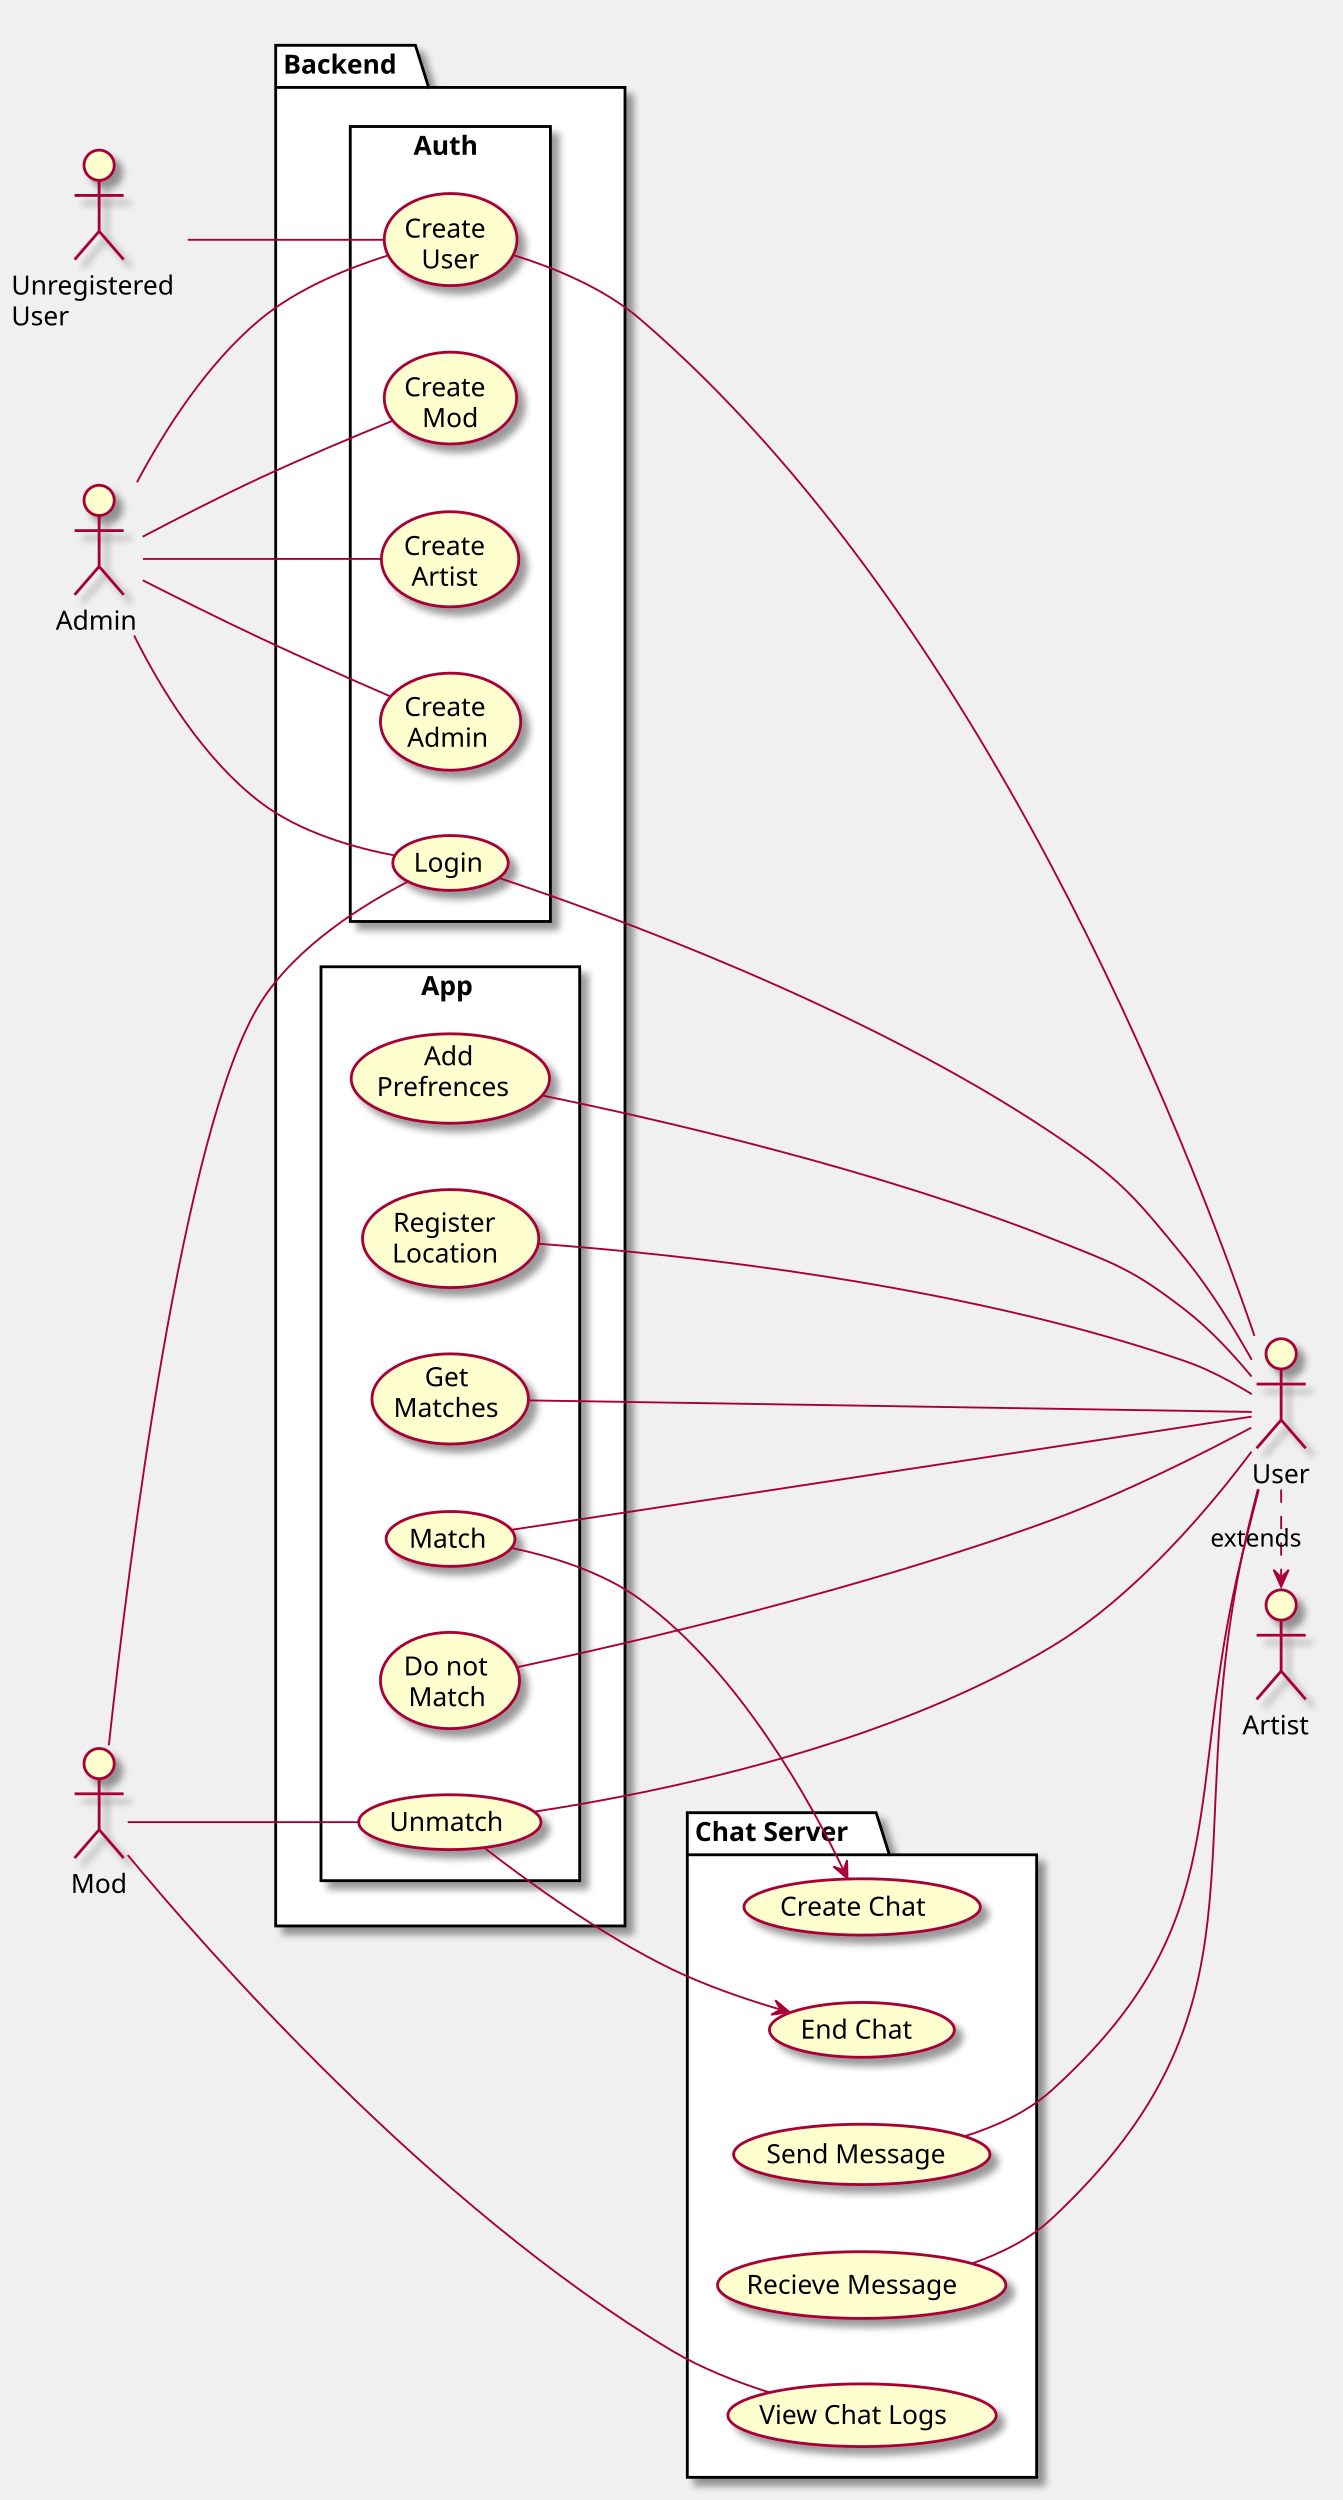
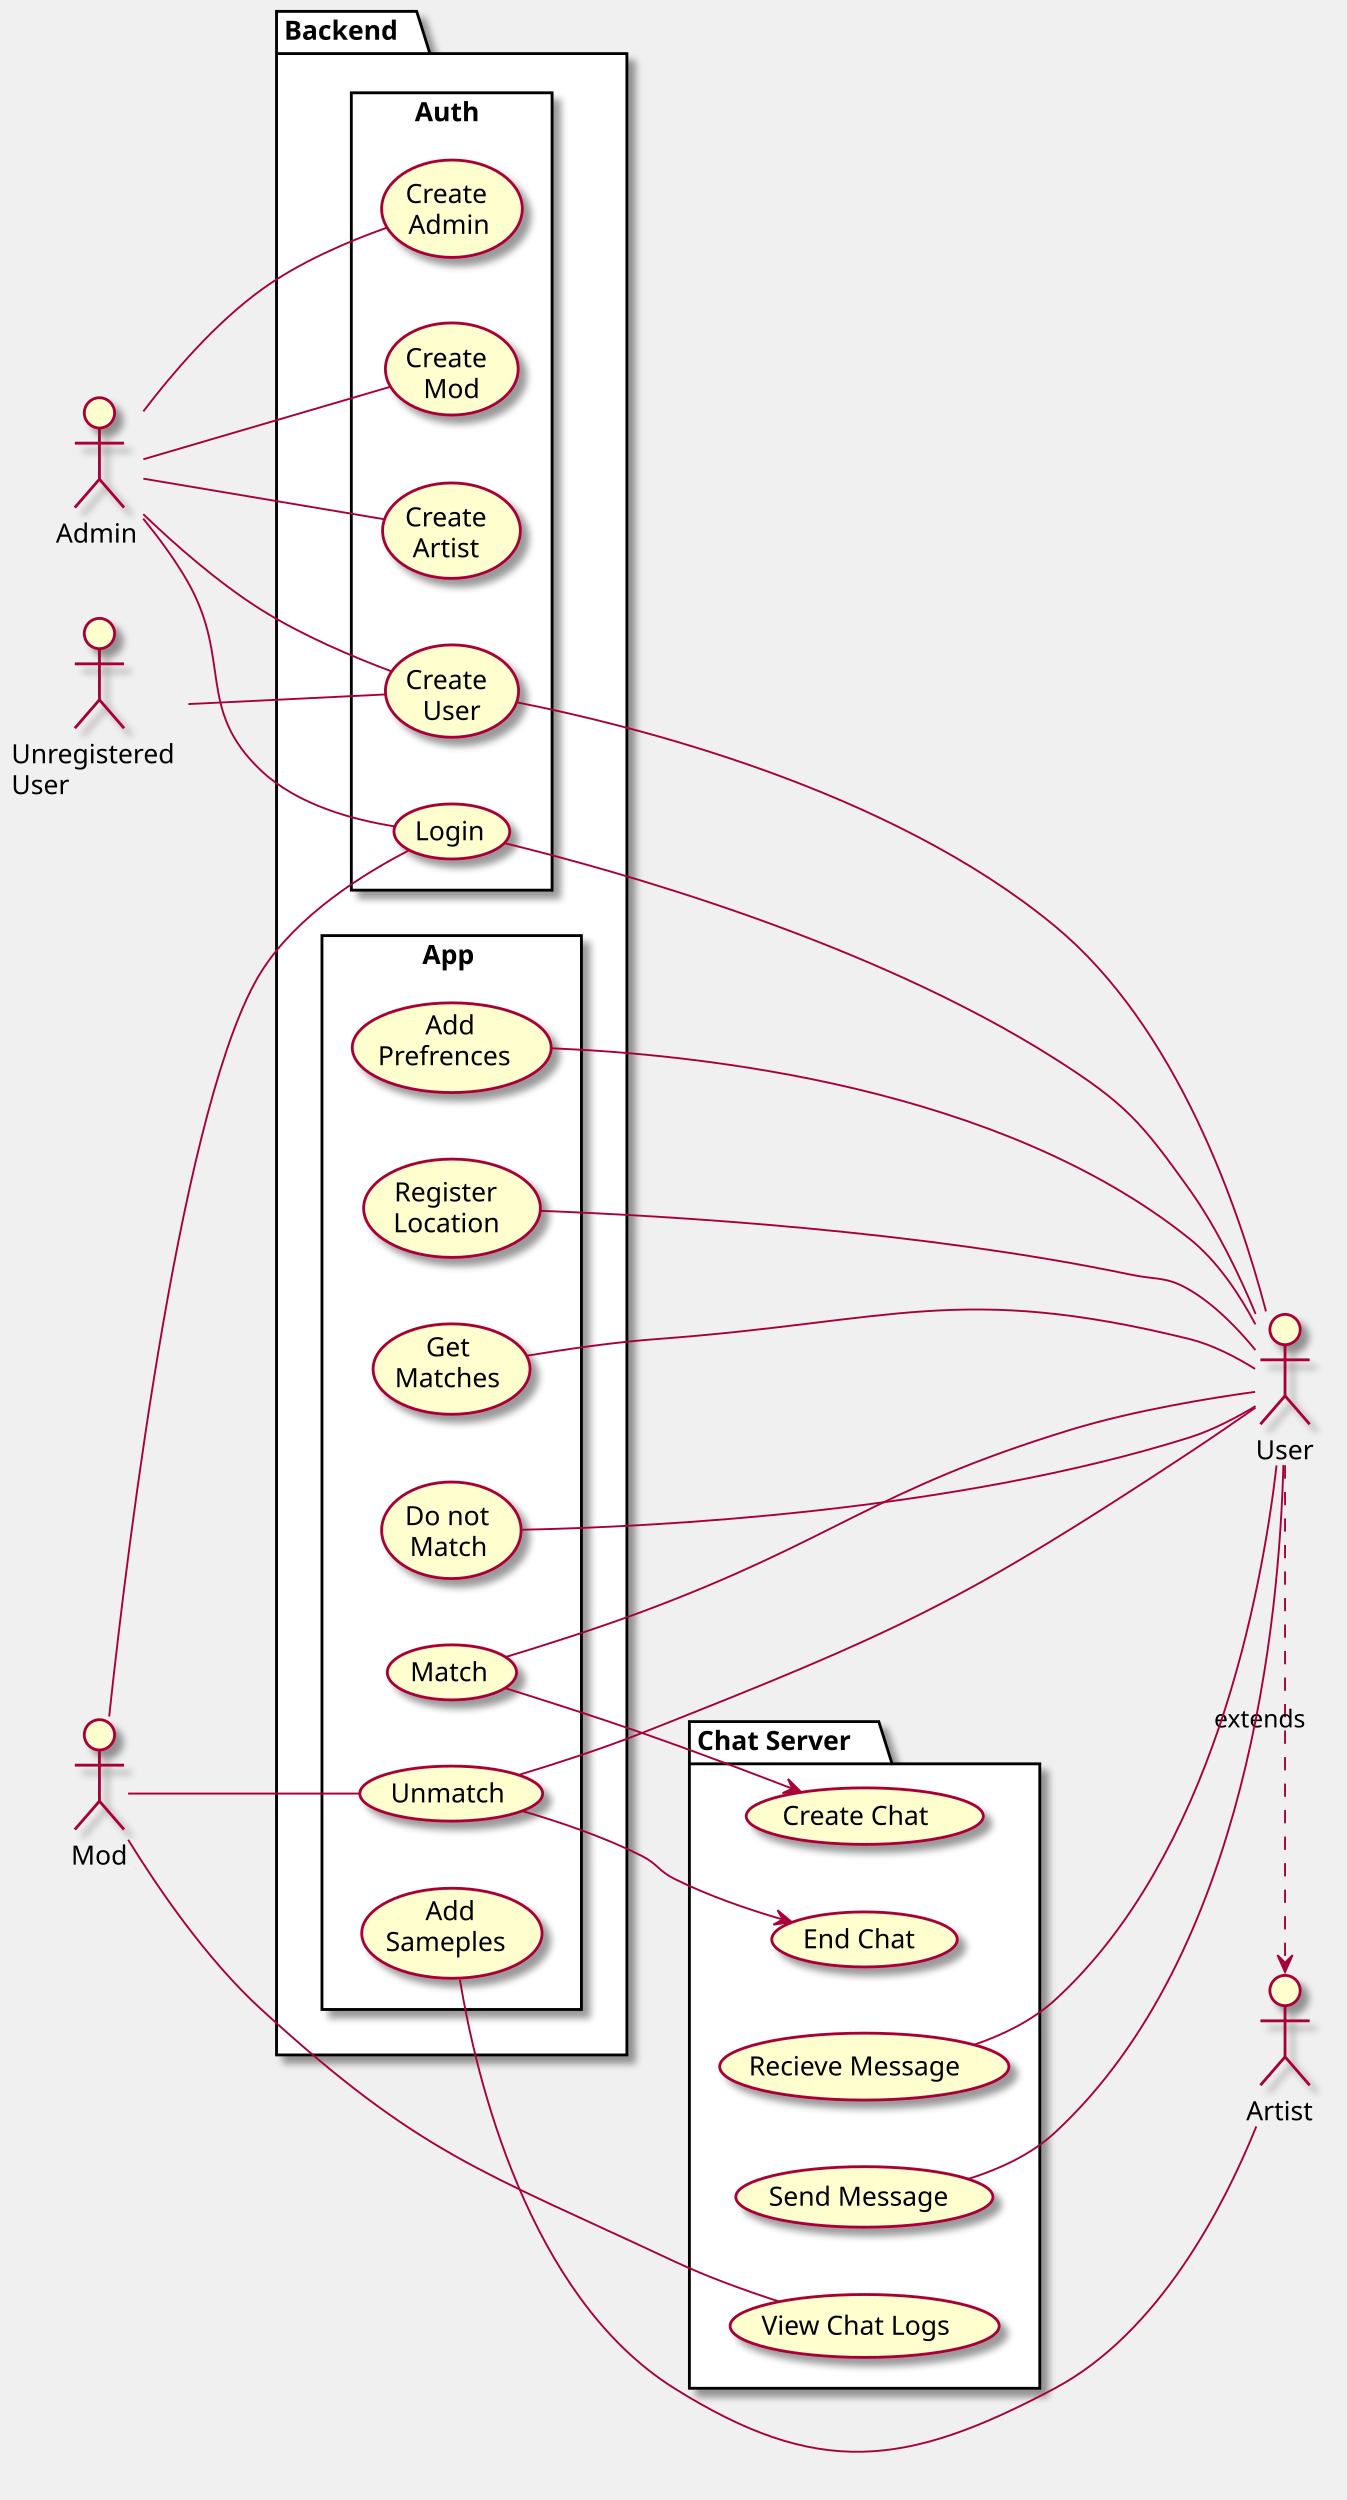
- <svg xmlns="http://www.w3.org/2000/svg" contentScriptType="application/ecmascript" contentStyleType="text/css" height="1324px" preserveAspectRatio="none" style="width:711px;height:1324px;" version="1.1" viewBox="0 0 711 1324" width="711px" zoomAndPan="magnify">
+ <svg xmlns="http://www.w3.org/2000/svg" contentScriptType="application/ecmascript" contentStyleType="text/css" height="1320px" preserveAspectRatio="none" style="width:711px;height:1320px;" version="1.1" viewBox="0 0 711 1320" width="711px" zoomAndPan="magnify">
  <defs>
-     <filter height="300%" id="ftsjlthki0hql" width="300%" x="-1" y="-1">
+     <filter height="300%" id="fonbty5rl9qa2" width="300%" x="-1" y="-1">
      <feGaussianBlur result="blurOut" stdDeviation="2.0" />
      <feColorMatrix in="blurOut" result="blurOut2" type="matrix" values="0 0 0 0 0 0 0 0 0 0 0 0 0 0 0 0 0 0 .4 0" />
      <feOffset dx="4.0" dy="4.0" in="blurOut2" result="blurOut3" />
      <feBlend in="SourceGraphic" in2="blurOut3" mode="normal" />
    </filter>
  </defs>
  <g>
-     <polygon fill="#FFFFFF" filter="url(#ftsjlthki0hql)" points="146,24,220,24,227,46.297,331,46.297,331,1020,146,1020,146,24" style="stroke: #000000; stroke-width: 1.5;" />
-     <line style="stroke: #000000; stroke-width: 1.5;" x1="146" x2="227" y1="46.297" y2="46.297" />
-     <text fill="#000000" font-family="sans-serif" font-size="14" font-weight="bold" lengthAdjust="spacingAndGlyphs" textLength="68" x="150" y="38.995">Backend</text>
-     <rect fill="#FFFFFF" filter="url(#ftsjlthki0hql)" height="421" style="stroke: #000000; stroke-width: 1.5;" width="106" x="185.5" y="67" />
-     <text fill="#000000" font-family="sans-serif" font-size="14" font-weight="bold" lengthAdjust="spacingAndGlyphs" textLength="39" x="219" y="81.995">Auth</text>
-     <rect fill="#FFFFFF" filter="url(#ftsjlthki0hql)" height="484" style="stroke: #000000; stroke-width: 1.5;" width="137" x="170" y="512" />
-     <text fill="#000000" font-family="sans-serif" font-size="14" font-weight="bold" lengthAdjust="spacingAndGlyphs" textLength="31" x="223" y="526.995">App</text>
-     <polygon fill="#FFFFFF" filter="url(#ftsjlthki0hql)" points="364,960,464,960,471,982.297,549,982.297,549,1312,364,1312,364,960" style="stroke: #000000; stroke-width: 1.5;" />
-     <line style="stroke: #000000; stroke-width: 1.5;" x1="364" x2="471" y1="982.297" y2="982.297" />
-     <text fill="#000000" font-family="sans-serif" font-size="14" font-weight="bold" lengthAdjust="spacingAndGlyphs" textLength="94" x="368" y="974.995">Chat Server</text>
-     <ellipse cx="238.638" cy="382.208" fill="#FEFECE" filter="url(#ftsjlthki0hql)" rx="37.138" ry="25.708" style="stroke: #A80036; stroke-width: 1.5;" />
-     <text fill="#000000" font-family="sans-serif" font-size="14" lengthAdjust="spacingAndGlyphs" textLength="49" x="214.138" y="379.192">Create</text>
-     <text fill="#000000" font-family="sans-serif" font-size="14" lengthAdjust="spacingAndGlyphs" textLength="46" x="215.638" y="395.488">Admin</text>
-     <ellipse cx="238.555" cy="210.822" fill="#FEFECE" filter="url(#ftsjlthki0hql)" rx="35.055" ry="24.322" style="stroke: #A80036; stroke-width: 1.5;" />
-     <text fill="#000000" font-family="sans-serif" font-size="14" lengthAdjust="spacingAndGlyphs" textLength="49" x="214.055" y="209.869">Create</text>
-     <text fill="#000000" font-family="sans-serif" font-size="14" lengthAdjust="spacingAndGlyphs" textLength="30" x="223.555" y="226.166">Mod</text>
-     <ellipse cx="238.656" cy="126.889" fill="#FEFECE" filter="url(#ftsjlthki0hql)" rx="35.156" ry="24.389" style="stroke: #A80036; stroke-width: 1.5;" />
-     <text fill="#000000" font-family="sans-serif" font-size="14" lengthAdjust="spacingAndGlyphs" textLength="49" x="214.156" y="125.833">Create</text>
-     <text fill="#000000" font-family="sans-serif" font-size="14" lengthAdjust="spacingAndGlyphs" textLength="31" x="223.156" y="142.13">User</text>
-     <ellipse cx="238.375" cy="296.2" fill="#FEFECE" filter="url(#ftsjlthki0hql)" rx="36.375" ry="25.2" style="stroke: #A80036; stroke-width: 1.5;" />
-     <text fill="#000000" font-family="sans-serif" font-size="14" lengthAdjust="spacingAndGlyphs" textLength="49" x="213.875" y="293.922">Create</text>
-     <text fill="#000000" font-family="sans-serif" font-size="14" lengthAdjust="spacingAndGlyphs" textLength="41" x="217.875" y="310.219">Artist</text>
-     <ellipse cx="238.577" cy="457.024" fill="#FEFECE" filter="url(#ftsjlthki0hql)" rx="30.577" ry="14.524" style="stroke: #A80036; stroke-width: 1.5;" />
-     <text fill="#000000" font-family="sans-serif" font-size="14" lengthAdjust="spacingAndGlyphs" textLength="39" x="219.077" y="461.672">Login</text>
-     <ellipse cx="238.514" cy="571.19" fill="#FEFECE" filter="url(#ftsjlthki0hql)" rx="52.514" ry="23.69" style="stroke: #A80036; stroke-width: 1.5;" />
-     <text fill="#000000" font-family="sans-serif" font-size="14" lengthAdjust="spacingAndGlyphs" textLength="28" x="224.514" y="564.141">Add</text>
-     <text fill="#000000" font-family="sans-serif" font-size="14" lengthAdjust="spacingAndGlyphs" textLength="78" x="199.514" y="580.438">Prefrences</text>
-     <ellipse cx="238.666" cy="655.955" fill="#FEFECE" filter="url(#ftsjlthki0hql)" rx="46.666" ry="25.955" style="stroke: #A80036; stroke-width: 1.5;" />
-     <text fill="#000000" font-family="sans-serif" font-size="14" lengthAdjust="spacingAndGlyphs" textLength="61" x="208.166" y="652.325">Register</text>
-     <text fill="#000000" font-family="sans-serif" font-size="14" lengthAdjust="spacingAndGlyphs" textLength="62" x="207.666" y="668.622">Location</text>
-     <ellipse cx="238.43" cy="740.876" fill="#FEFECE" filter="url(#ftsjlthki0hql)" rx="41.431" ry="23.877" style="stroke: #A80036; stroke-width: 1.5;" />
-     <text fill="#000000" font-family="sans-serif" font-size="14" lengthAdjust="spacingAndGlyphs" textLength="27" x="224.93" y="734.127">Get</text>
-     <text fill="#000000" font-family="sans-serif" font-size="14" lengthAdjust="spacingAndGlyphs" textLength="60" x="208.43" y="750.424">Matches</text>
-     <ellipse cx="238.613" cy="815.024" fill="#FEFECE" filter="url(#ftsjlthki0hql)" rx="34.113" ry="14.524" style="stroke: #A80036; stroke-width: 1.5;" />
-     <text fill="#000000" font-family="sans-serif" font-size="14" lengthAdjust="spacingAndGlyphs" textLength="44" x="216.613" y="819.672">Match</text>
-     <ellipse cx="238.32" cy="889.996" fill="#FEFECE" filter="url(#ftsjlthki0hql)" rx="36.82" ry="25.496" style="stroke: #A80036; stroke-width: 1.5;" />
-     <text fill="#000000" font-family="sans-serif" font-size="14" lengthAdjust="spacingAndGlyphs" textLength="49" x="213.82" y="887.285">Do not</text>
-     <text fill="#000000" font-family="sans-serif" font-size="14" lengthAdjust="spacingAndGlyphs" textLength="44" x="216.32" y="903.582">Match</text>
-     <ellipse cx="238.255" cy="965.024" fill="#FEFECE" filter="url(#ftsjlthki0hql)" rx="48.255" ry="14.524" style="stroke: #A80036; stroke-width: 1.5;" />
-     <text fill="#000000" font-family="sans-serif" font-size="14" lengthAdjust="spacingAndGlyphs" textLength="64" x="206.255" y="969.672">Unmatch</text>
-     <ellipse cx="456.6" cy="1009.92" fill="#FEFECE" filter="url(#ftsjlthki0hql)" rx="62.6" ry="14.92" style="stroke: #A80036; stroke-width: 1.5;" />
-     <text fill="#000000" font-family="sans-serif" font-size="14" lengthAdjust="spacingAndGlyphs" textLength="87" x="413.1" y="1014.568">Create Chat</text>
-     <ellipse cx="456.462" cy="1075.024" fill="#FEFECE" filter="url(#ftsjlthki0hql)" rx="48.962" ry="14.524" style="stroke: #A80036; stroke-width: 1.5;" />
-     <text fill="#000000" font-family="sans-serif" font-size="14" lengthAdjust="spacingAndGlyphs" textLength="65" x="423.962" y="1079.672">End Chat</text>
-     <ellipse cx="456.386" cy="1140.977" fill="#FEFECE" filter="url(#ftsjlthki0hql)" rx="67.886" ry="15.977" style="stroke: #A80036; stroke-width: 1.5;" />
-     <text fill="#000000" font-family="sans-serif" font-size="14" lengthAdjust="spacingAndGlyphs" textLength="101" x="405.886" y="1145.626">Send Message</text>
-     <ellipse cx="456.355" cy="1210.171" fill="#FEFECE" filter="url(#ftsjlthki0hql)" rx="76.355" ry="17.671" style="stroke: #A80036; stroke-width: 1.5;" />
-     <text fill="#000000" font-family="sans-serif" font-size="14" lengthAdjust="spacingAndGlyphs" textLength="122" x="395.355" y="1214.819">Recieve Message</text>
-     <ellipse cx="456.545" cy="1279.109" fill="#FEFECE" filter="url(#ftsjlthki0hql)" rx="71.045" ry="16.609" style="stroke: #A80036; stroke-width: 1.5;" />
-     <text fill="#000000" font-family="sans-serif" font-size="14" lengthAdjust="spacingAndGlyphs" textLength="109" x="402.045" y="1283.757">View Chat Logs</text>
-     <ellipse cx="52.5" cy="265" fill="#FEFECE" filter="url(#ftsjlthki0hql)" rx="8" ry="8" style="stroke: #A80036; stroke-width: 1.5;" />
-     <path d="M52.5,273 L52.5,300 M39.5,281 L65.5,281 M52.5,300 L39.5,315 M52.5,300 L65.5,315 " fill="none" filter="url(#ftsjlthki0hql)" style="stroke: #A80036; stroke-width: 1.5;" />
-     <text fill="#000000" font-family="sans-serif" font-size="14" lengthAdjust="spacingAndGlyphs" textLength="46" x="29.5" y="333.495">Admin</text>
-     <ellipse cx="52.5" cy="934" fill="#FEFECE" filter="url(#ftsjlthki0hql)" rx="8" ry="8" style="stroke: #A80036; stroke-width: 1.5;" />
-     <path d="M52.5,942 L52.5,969 M39.5,950 L65.5,950 M52.5,969 L39.5,984 M52.5,969 L65.5,984 " fill="none" filter="url(#ftsjlthki0hql)" style="stroke: #A80036; stroke-width: 1.5;" />
-     <text fill="#000000" font-family="sans-serif" font-size="14" lengthAdjust="spacingAndGlyphs" textLength="30" x="37.5" y="1002.495">Mod</text>
-     <ellipse cx="678.5" cy="717" fill="#FEFECE" filter="url(#ftsjlthki0hql)" rx="8" ry="8" style="stroke: #A80036; stroke-width: 1.5;" />
-     <path d="M678.5,725 L678.5,752 M665.5,733 L691.5,733 M678.5,752 L665.5,767 M678.5,752 L691.5,767 " fill="none" filter="url(#ftsjlthki0hql)" style="stroke: #A80036; stroke-width: 1.5;" />
-     <text fill="#000000" font-family="sans-serif" font-size="14" lengthAdjust="spacingAndGlyphs" textLength="31" x="663" y="785.495">User</text>
-     <ellipse cx="678.5" cy="850" fill="#FEFECE" filter="url(#ftsjlthki0hql)" rx="8" ry="8" style="stroke: #A80036; stroke-width: 1.5;" />
-     <path d="M678.5,858 L678.5,885 M665.5,866 L691.5,866 M678.5,885 L665.5,900 M678.5,885 L691.5,900 " fill="none" filter="url(#ftsjlthki0hql)" style="stroke: #A80036; stroke-width: 1.5;" />
-     <text fill="#000000" font-family="sans-serif" font-size="14" lengthAdjust="spacingAndGlyphs" textLength="41" x="658" y="918.495">Artist</text>
-     <ellipse cx="52.5" cy="87.5" fill="#FEFECE" filter="url(#ftsjlthki0hql)" rx="8" ry="8" style="stroke: #A80036; stroke-width: 1.5;" />
-     <path d="M52.5,95.5 L52.5,122.5 M39.5,103.5 L65.5,103.5 M52.5,122.5 L39.5,137.5 M52.5,122.5 L65.5,137.5 " fill="none" filter="url(#ftsjlthki0hql)" style="stroke: #A80036; stroke-width: 1.5;" />
-     <text fill="#000000" font-family="sans-serif" font-size="14" lengthAdjust="spacingAndGlyphs" textLength="93" x="6" y="155.995">Unregistered</text>
-     <text fill="#000000" font-family="sans-serif" font-size="14" lengthAdjust="spacingAndGlyphs" textLength="31" x="6" y="172.292">User</text>
-     <path d="M75.607,307.33 C92.578,315.94 116.645,327.98 138,338 C160.741,348.673 186.709,360.132 206.413,368.68 " fill="none" id="ac1-uc1" style="stroke: #A80036; stroke-width: 1.0;" />
-     <path d="M75.527,284.25 C92.456,275.35 116.505,262.99 138,253 C161.125,242.25 187.761,231.07 207.651,222.95 " fill="none" id="ac1-uc2" style="stroke: #A80036; stroke-width: 1.0;" />
-     <path d="M72.549,255.38 C87.171,227.9 109.646,192.48 138,169 C157.642,152.74 184.496,141.9 205.355,135.31 " fill="none" id="ac1-uc3" style="stroke: #A80036; stroke-width: 1.0;" />
-     <path d="M75.695,296 C107.046,296 164.633,296 201.975,296 " fill="none" id="ac1-uc4" style="stroke: #A80036; stroke-width: 1.0;" />
-     <path d="M71.005,336.556 C85.227,365.052 107.865,402.042 138,425 C158.785,440.835 187.67,448.98 208.965,453.077 " fill="none" id="ac1-uc5" style="stroke: #A80036; stroke-width: 1.0;" />
-     <path d="M57.642,924.325 C67.893,829.473 96.647,596.694 138,531 C156.923,500.939 192.787,478.887 215.894,467.008 " fill="none" id="ac2-uc5" style="stroke: #A80036; stroke-width: 1.0;" />
-     <path d="M67.633,965 C93.383,965 149.029,965 189.638,965 " fill="none" id="ac2-uc11" style="stroke: #A80036; stroke-width: 1.0;" />
-     <path d="M67.645,982.445 C107.794,1030.893 227.873,1168.54 356,1245 C371.754,1254.401 390.474,1261.661 407.402,1267.012 " fill="none" id="ac2-uc17" style="stroke: #A80036; stroke-width: 1.0;" />
-     <path d="M678.5,788.837 C678.5,803.543 678.5,820.228 678.5,835.321 " fill="none" id="ac3-&gt;ac4" style="stroke: #A80036; stroke-width: 1.0; stroke-dasharray: 7.0,7.0;" />
-     <polygon fill="#A80036" points="678.5,840.373,682.5,831.373,678.5,835.373,674.5,831.373,678.5,840.373" style="stroke: #A80036; stroke-width: 1.0;" />
-     <text fill="#000000" font-family="sans-serif" font-size="13" lengthAdjust="spacingAndGlyphs" textLength="52" x="641" y="819.067">extends</text>
-     <path d="M271.842,135.08 C292.785,141.57 319.657,152.38 339,169 C520.501,324.93 628.731,603.616 664.369,707.499 " fill="none" id="uc3-ac3" style="stroke: #A80036; stroke-width: 1.0;" />
-     <path d="M264.423,465.019 C319.939,483.546 456.77,532.919 557,600 C593.057,624.132 600.669,633.303 628,667 C641.392,683.511 653.857,703.95 662.928,720.165 " fill="none" id="uc5-ac3" style="stroke: #A80036; stroke-width: 1.0;" />
-     <path d="M287.122,580.172 C350.192,593.121 464.267,619.337 557,656 C590.284,669.159 599.728,672.052 628,694 C641.06,704.139 653.62,717.905 662.821,729.001 " fill="none" id="uc6-ac3" style="stroke: #A80036; stroke-width: 1.0;" />
-     <path d="M284.979,658.695 C358.783,664.145 508.419,679.698 628,721 C640.399,725.282 653.38,732.479 662.937,738.366 " fill="none" id="uc7-ac3" style="stroke: #A80036; stroke-width: 1.0;" />
-     <path d="M280.313,741.652 C374.393,743.156 603.017,746.81 662.929,747.767 " fill="none" id="uc8-ac3" style="stroke: #A80036; stroke-width: 1.0;" />
-     <path d="M270.649,810.235 C357.619,796.932 600.748,759.741 662.89,750.235 " fill="none" id="uc9-ac3" style="stroke: #A80036; stroke-width: 1.0;" />
-     <path d="M274.43,882.815 C333.586,870.171 456.825,841.761 557,805 C596.324,790.569 640.278,768.051 662.658,756.095 " fill="none" id="uc10-ac3" style="stroke: #A80036; stroke-width: 1.0;" />
-     <path d="M283.42,959.386 C347.455,949.661 468.448,925.362 557,872 C602.251,844.732 642.237,796.348 662.809,768.771 " fill="none" id="uc11-ac3" style="stroke: #A80036; stroke-width: 1.0;" />
-     <path d="M511.059,1131.295 C527.299,1126.233 544.206,1118.572 557,1107 C656.357,1017.138 625.969,953.081 658,823 C660.734,811.896 663.802,799.897 666.682,788.822 " fill="none" id="uc15-ac3" style="stroke: #A80036; stroke-width: 1.0;" />
-     <path d="M515.115,1198.598 C530.137,1193.401 545.358,1185.875 557,1175 C675.939,1063.899 624.594,982.292 658,823 C660.347,811.808 663.285,799.78 666.164,788.704 " fill="none" id="uc16-ac3" style="stroke: #A80036; stroke-width: 1.0;" />
-     <path d="M99.456,127 C131.709,127 174.134,127 203.395,127 " fill="none" id="ac5-uc3" style="stroke: #A80036; stroke-width: 1.0;" />
-     <path d="M270.997,819.812 C291.839,824.206 318.923,832.34 339,847 C392.014,885.711 430.176,955.928 446.574,990.163 " fill="none" id="uc9-&gt;uc13" style="stroke: #A80036; stroke-width: 1.0;" />
-     <polygon fill="#A80036" points="448.835,994.945,448.604,985.099,446.698,990.425,441.372,988.518,448.835,994.945" style="stroke: #A80036; stroke-width: 1.0;" />
-     <path d="M256.344,978.498 C278.217,995.488 318.094,1024.662 356,1043 C374.066,1051.74 395.094,1058.901 413.153,1064.216 " fill="none" id="uc11-&gt;uc14" style="stroke: #A80036; stroke-width: 1.0;" />
-     <polygon fill="#A80036" points="418.162,1065.666,410.629,1059.322,413.359,1064.276,408.405,1067.006,418.162,1065.666" style="stroke: #A80036; stroke-width: 1.0;" />
+     <polygon fill="#FFFFFF" filter="url(#fonbty5rl9qa2)" points="146,6,220,6,227,28.297,331,28.297,331,1085.001,146,1085.001,146,6" style="stroke: #000000; stroke-width: 1.5;" />
+     <line style="stroke: #000000; stroke-width: 1.5;" x1="146" x2="227" y1="28.297" y2="28.297" />
+     <text fill="#000000" font-family="sans-serif" font-size="14" font-weight="bold" lengthAdjust="spacingAndGlyphs" textLength="68" x="150" y="20.995">Backend</text>
+     <rect fill="#FFFFFF" filter="url(#fonbty5rl9qa2)" height="421.001" style="stroke: #000000; stroke-width: 1.5;" width="106" x="185.5" y="49" />
+     <text fill="#000000" font-family="sans-serif" font-size="14" font-weight="bold" lengthAdjust="spacingAndGlyphs" textLength="39" x="219" y="63.995">Auth</text>
+     <rect fill="#FFFFFF" filter="url(#fonbty5rl9qa2)" height="567" style="stroke: #000000; stroke-width: 1.5;" width="137" x="170" y="494.001" />
+     <text fill="#000000" font-family="sans-serif" font-size="14" font-weight="bold" lengthAdjust="spacingAndGlyphs" textLength="31" x="223" y="508.996">App</text>
+     <polygon fill="#FFFFFF" filter="url(#fonbty5rl9qa2)" points="364,909.001,464,909.001,471,931.298,549,931.298,549,1261.001,364,1261.001,364,909.001" style="stroke: #000000; stroke-width: 1.5;" />
+     <line style="stroke: #000000; stroke-width: 1.5;" x1="364" x2="471" y1="931.298" y2="931.298" />
+     <text fill="#000000" font-family="sans-serif" font-size="14" font-weight="bold" lengthAdjust="spacingAndGlyphs" textLength="94" x="368" y="923.996">Chat Server</text>
+     <ellipse cx="238.638" cy="110.208" fill="#FEFECE" filter="url(#fonbty5rl9qa2)" rx="37.138" ry="25.708" style="stroke: #A80036; stroke-width: 1.5;" />
+     <text fill="#000000" font-family="sans-serif" font-size="14" lengthAdjust="spacingAndGlyphs" textLength="49" x="214.138" y="107.192">Create</text>
+     <text fill="#000000" font-family="sans-serif" font-size="14" lengthAdjust="spacingAndGlyphs" textLength="46" x="215.638" y="123.488">Admin</text>
+     <ellipse cx="238.555" cy="194.822" fill="#FEFECE" filter="url(#fonbty5rl9qa2)" rx="35.055" ry="24.322" style="stroke: #A80036; stroke-width: 1.5;" />
+     <text fill="#000000" font-family="sans-serif" font-size="14" lengthAdjust="spacingAndGlyphs" textLength="49" x="214.055" y="193.869">Create</text>
+     <text fill="#000000" font-family="sans-serif" font-size="14" lengthAdjust="spacingAndGlyphs" textLength="30" x="223.555" y="210.166">Mod</text>
+     <ellipse cx="238.656" cy="364.89" fill="#FEFECE" filter="url(#fonbty5rl9qa2)" rx="35.156" ry="24.389" style="stroke: #A80036; stroke-width: 1.5;" />
+     <text fill="#000000" font-family="sans-serif" font-size="14" lengthAdjust="spacingAndGlyphs" textLength="49" x="214.156" y="363.834">Create</text>
+     <text fill="#000000" font-family="sans-serif" font-size="14" lengthAdjust="spacingAndGlyphs" textLength="31" x="223.156" y="380.131">User</text>
+     <ellipse cx="238.375" cy="280.2" fill="#FEFECE" filter="url(#fonbty5rl9qa2)" rx="36.375" ry="25.2" style="stroke: #A80036; stroke-width: 1.5;" />
+     <text fill="#000000" font-family="sans-serif" font-size="14" lengthAdjust="spacingAndGlyphs" textLength="49" x="213.875" y="277.922">Create</text>
+     <text fill="#000000" font-family="sans-serif" font-size="14" lengthAdjust="spacingAndGlyphs" textLength="41" x="217.875" y="294.219">Artist</text>
+     <ellipse cx="238.577" cy="439.025" fill="#FEFECE" filter="url(#fonbty5rl9qa2)" rx="30.577" ry="14.524" style="stroke: #A80036; stroke-width: 1.5;" />
+     <text fill="#000000" font-family="sans-serif" font-size="14" lengthAdjust="spacingAndGlyphs" textLength="39" x="219.077" y="443.673">Login</text>
+     <ellipse cx="238.514" cy="553.191" fill="#FEFECE" filter="url(#fonbty5rl9qa2)" rx="52.514" ry="23.69" style="stroke: #A80036; stroke-width: 1.5;" />
+     <text fill="#000000" font-family="sans-serif" font-size="14" lengthAdjust="spacingAndGlyphs" textLength="28" x="224.514" y="546.142">Add</text>
+     <text fill="#000000" font-family="sans-serif" font-size="14" lengthAdjust="spacingAndGlyphs" textLength="78" x="199.514" y="562.439">Prefrences</text>
+     <ellipse cx="238.666" cy="637.956" fill="#FEFECE" filter="url(#fonbty5rl9qa2)" rx="46.666" ry="25.955" style="stroke: #A80036; stroke-width: 1.5;" />
+     <text fill="#000000" font-family="sans-serif" font-size="14" lengthAdjust="spacingAndGlyphs" textLength="61" x="208.166" y="634.326">Register</text>
+     <text fill="#000000" font-family="sans-serif" font-size="14" lengthAdjust="spacingAndGlyphs" textLength="62" x="207.666" y="650.623">Location</text>
+     <ellipse cx="238.43" cy="722.878" fill="#FEFECE" filter="url(#fonbty5rl9qa2)" rx="41.431" ry="23.877" style="stroke: #A80036; stroke-width: 1.5;" />
+     <text fill="#000000" font-family="sans-serif" font-size="14" lengthAdjust="spacingAndGlyphs" textLength="27" x="224.93" y="716.128">Get</text>
+     <text fill="#000000" font-family="sans-serif" font-size="14" lengthAdjust="spacingAndGlyphs" textLength="60" x="208.43" y="732.425">Matches</text>
+     <ellipse cx="238.613" cy="883.025" fill="#FEFECE" filter="url(#fonbty5rl9qa2)" rx="34.113" ry="14.524" style="stroke: #A80036; stroke-width: 1.5;" />
+     <text fill="#000000" font-family="sans-serif" font-size="14" lengthAdjust="spacingAndGlyphs" textLength="44" x="216.613" y="887.673">Match</text>
+     <ellipse cx="238.32" cy="807.997" fill="#FEFECE" filter="url(#fonbty5rl9qa2)" rx="36.82" ry="25.496" style="stroke: #A80036; stroke-width: 1.5;" />
+     <text fill="#000000" font-family="sans-serif" font-size="14" lengthAdjust="spacingAndGlyphs" textLength="49" x="213.82" y="805.286">Do not</text>
+     <text fill="#000000" font-family="sans-serif" font-size="14" lengthAdjust="spacingAndGlyphs" textLength="44" x="216.32" y="821.583">Match</text>
+     <ellipse cx="238.255" cy="947.025" fill="#FEFECE" filter="url(#fonbty5rl9qa2)" rx="48.255" ry="14.524" style="stroke: #A80036; stroke-width: 1.5;" />
+     <text fill="#000000" font-family="sans-serif" font-size="14" lengthAdjust="spacingAndGlyphs" textLength="64" x="206.255" y="951.673">Unmatch</text>
+     <ellipse cx="238.604" cy="1020.77" fill="#FEFECE" filter="url(#fonbty5rl9qa2)" rx="47.604" ry="23.769" style="stroke: #A80036; stroke-width: 1.5;" />
+     <text fill="#000000" font-family="sans-serif" font-size="14" lengthAdjust="spacingAndGlyphs" textLength="28" x="224.604" y="1013.847">Add</text>
+     <text fill="#000000" font-family="sans-serif" font-size="14" lengthAdjust="spacingAndGlyphs" textLength="70" x="203.604" y="1030.144">Sameples</text>
+     <ellipse cx="456.6" cy="958.921" fill="#FEFECE" filter="url(#fonbty5rl9qa2)" rx="62.6" ry="14.92" style="stroke: #A80036; stroke-width: 1.5;" />
+     <text fill="#000000" font-family="sans-serif" font-size="14" lengthAdjust="spacingAndGlyphs" textLength="87" x="413.1" y="963.569">Create Chat</text>
+     <ellipse cx="456.462" cy="1024.025" fill="#FEFECE" filter="url(#fonbty5rl9qa2)" rx="48.962" ry="14.524" style="stroke: #A80036; stroke-width: 1.5;" />
+     <text fill="#000000" font-family="sans-serif" font-size="14" lengthAdjust="spacingAndGlyphs" textLength="65" x="423.962" y="1028.673">End Chat</text>
+     <ellipse cx="456.386" cy="1159.978" fill="#FEFECE" filter="url(#fonbty5rl9qa2)" rx="67.886" ry="15.977" style="stroke: #A80036; stroke-width: 1.5;" />
+     <text fill="#000000" font-family="sans-serif" font-size="14" lengthAdjust="spacingAndGlyphs" textLength="101" x="405.886" y="1164.627">Send Message</text>
+     <ellipse cx="456.355" cy="1091.172" fill="#FEFECE" filter="url(#fonbty5rl9qa2)" rx="76.355" ry="17.671" style="stroke: #A80036; stroke-width: 1.5;" />
+     <text fill="#000000" font-family="sans-serif" font-size="14" lengthAdjust="spacingAndGlyphs" textLength="122" x="395.355" y="1095.82">Recieve Message</text>
+     <ellipse cx="456.545" cy="1228.11" fill="#FEFECE" filter="url(#fonbty5rl9qa2)" rx="71.045" ry="16.609" style="stroke: #A80036; stroke-width: 1.5;" />
+     <text fill="#000000" font-family="sans-serif" font-size="14" lengthAdjust="spacingAndGlyphs" textLength="109" x="402.045" y="1232.758">View Chat Logs</text>
+     <ellipse cx="52.5" cy="218" fill="#FEFECE" filter="url(#fonbty5rl9qa2)" rx="8" ry="8" style="stroke: #A80036; stroke-width: 1.5;" />
+     <path d="M52.5,226 L52.5,253 M39.5,234 L65.5,234 M52.5,253 L39.5,268 M52.5,253 L65.5,268 " fill="none" filter="url(#fonbty5rl9qa2)" style="stroke: #A80036; stroke-width: 1.5;" />
+     <text fill="#000000" font-family="sans-serif" font-size="14" lengthAdjust="spacingAndGlyphs" textLength="46" x="29.5" y="286.495">Admin</text>
+     <ellipse cx="52.5" cy="916.001" fill="#FEFECE" filter="url(#fonbty5rl9qa2)" rx="8" ry="8" style="stroke: #A80036; stroke-width: 1.5;" />
+     <path d="M52.5,924.001 L52.5,951.001 M39.5,932.001 L65.5,932.001 M52.5,951.001 L39.5,966.001 M52.5,951.001 L65.5,966.001 " fill="none" filter="url(#fonbty5rl9qa2)" style="stroke: #A80036; stroke-width: 1.5;" />
+     <text fill="#000000" font-family="sans-serif" font-size="14" lengthAdjust="spacingAndGlyphs" textLength="30" x="37.5" y="984.496">Mod</text>
+     <ellipse cx="678.5" cy="702.001" fill="#FEFECE" filter="url(#fonbty5rl9qa2)" rx="8" ry="8" style="stroke: #A80036; stroke-width: 1.5;" />
+     <path d="M678.5,710.001 L678.5,737.001 M665.5,718.001 L691.5,718.001 M678.5,737.001 L665.5,752.001 M678.5,737.001 L691.5,752.001 " fill="none" filter="url(#fonbty5rl9qa2)" style="stroke: #A80036; stroke-width: 1.5;" />
+     <text fill="#000000" font-family="sans-serif" font-size="14" lengthAdjust="spacingAndGlyphs" textLength="31" x="663" y="770.496">User</text>
+     <ellipse cx="678.5" cy="1051.001" fill="#FEFECE" filter="url(#fonbty5rl9qa2)" rx="8" ry="8" style="stroke: #A80036; stroke-width: 1.5;" />
+     <path d="M678.5,1059.001 L678.5,1086.001 M665.5,1067.001 L691.5,1067.001 M678.5,1086.001 L665.5,1101.001 M678.5,1086.001 L691.5,1101.001 " fill="none" filter="url(#fonbty5rl9qa2)" style="stroke: #A80036; stroke-width: 1.5;" />
+     <text fill="#000000" font-family="sans-serif" font-size="14" lengthAdjust="spacingAndGlyphs" textLength="41" x="658" y="1119.496">Artist</text>
+     <ellipse cx="52.5" cy="334.501" fill="#FEFECE" filter="url(#fonbty5rl9qa2)" rx="8" ry="8" style="stroke: #A80036; stroke-width: 1.5;" />
+     <path d="M52.5,342.501 L52.5,369.501 M39.5,350.501 L65.5,350.501 M52.5,369.501 L39.5,384.501 M52.5,369.501 L65.5,384.501 " fill="none" filter="url(#fonbty5rl9qa2)" style="stroke: #A80036; stroke-width: 1.5;" />
+     <text fill="#000000" font-family="sans-serif" font-size="14" lengthAdjust="spacingAndGlyphs" textLength="93" x="6" y="402.996">Unregistered</text>
+     <text fill="#000000" font-family="sans-serif" font-size="14" lengthAdjust="spacingAndGlyphs" textLength="31" x="6" y="419.293">User</text>
+     <path d="M75.692,217.2 C91.252,196.74 113.573,170.75 138,153 C158.094,138.4 183.92,127.42 204.225,120.21 " fill="none" id="ac1-uc1" style="stroke: #A80036; stroke-width: 1.0;" />
+     <path d="M75.695,242.49 C108.193,232.95 168.882,215.14 205.99,204.25 " fill="none" id="ac1-uc2" style="stroke: #A80036; stroke-width: 1.0;" />
+     <path d="M75.663,271.5 C91.892,287.1 115.008,307.579 138,322.001 C159.681,335.6 186.407,346.886 206.7,354.478 " fill="none" id="ac1-uc3" style="stroke: #A80036; stroke-width: 1.0;" />
+     <path d="M75.695,252.74 C107.333,258.07 165.689,267.9 202.995,274.19 " fill="none" id="ac1-uc4" style="stroke: #A80036; stroke-width: 1.0;" />
+     <path d="M75.597,273.83 C83.657,283.7 92.403,295.44 99,307.001 C122.643,348.434 103.26,374.307 138,407.001 C157.161,425.032 186.537,432.904 208.41,436.339 " fill="none" id="ac1-uc5" style="stroke: #A80036; stroke-width: 1.0;" />
+     <path d="M57.642,906.326 C67.893,811.473 96.647,578.694 138,513.001 C156.923,482.939 192.787,460.888 215.894,449.009 " fill="none" id="ac2-uc5" style="stroke: #A80036; stroke-width: 1.0;" />
+     <path d="M67.633,947.001 C93.383,947.001 149.029,947.001 189.638,947.001 " fill="none" id="ac2-uc11" style="stroke: #A80036; stroke-width: 1.0;" />
+     <path d="M67.676,971.392 C82.847,996.053 108.72,1034.245 138,1061.001 C221.786,1137.561 253.243,1145.808 356,1194.001 C373.519,1202.217 393.589,1209.458 411.094,1215.123 " fill="none" id="ac2-uc17" style="stroke: #A80036; stroke-width: 1.0;" />
+     <path d="M678.5,773.728 C678.5,839.188 678.5,967.401 678.5,1036.042 " fill="none" id="ac3-&gt;ac4" style="stroke: #A80036; stroke-width: 1.0; stroke-dasharray: 7.0,7.0;" />
+     <polygon fill="#A80036" points="678.5,1041.283,682.5,1032.283,678.5,1036.283,674.5,1032.283,678.5,1041.283" style="stroke: #A80036; stroke-width: 1.0;" />
+     <text fill="#000000" font-family="sans-serif" font-size="13" lengthAdjust="spacingAndGlyphs" textLength="52" x="641" y="912.068">extends</text>
+     <path d="M272.694,370.797 C334.631,383.042 469.45,416.584 557,489.001 C621.256,542.149 654.188,637.995 668.445,692.399 " fill="none" id="uc3-ac3" style="stroke: #A80036; stroke-width: 1.0;" />
+     <path d="M266.275,445.155 C323.139,459.044 458.783,496.567 557,559.001 C594.135,582.606 602.429,592.191 628,628.001 C642.405,648.174 654.395,673.201 662.965,693.761 " fill="none" id="uc5-ac3" style="stroke: #A80036; stroke-width: 1.0;" />
+     <path d="M291.303,553.491 C371.832,556.855 528.147,574.107 628,654.001 C642.913,665.932 654.595,683.649 662.856,699.283 " fill="none" id="uc6-ac3" style="stroke: #A80036; stroke-width: 1.0;" />
+     <path d="M285.125,639.301 C353.551,641.961 486.515,649.886 597,673.001 C610.928,675.914 615.732,673.791 628,681.001 C641.647,689.02 653.936,701.881 662.856,712.805 " fill="none" id="uc7-ac3" style="stroke: #A80036; stroke-width: 1.0;" />
+     <path d="M278.157,715.835 C298.552,712.413 324.043,708.7 347,707.001 C471.548,697.783 506.745,677.093 628,707.001 C640.441,710.069 653.212,716.886 662.666,722.769 " fill="none" id="uc8-ac3" style="stroke: #A80036; stroke-width: 1.0;" />
+     <path d="M267.181,874.834 C287.273,868.729 315.023,859.928 339,851.001 C441.272,812.922 460.66,786.98 565,755.001 C599.25,744.503 640.954,737.891 662.697,734.891 " fill="none" id="uc9-ac3" style="stroke: #A80036; stroke-width: 1.0;" />
+     <path d="M275.764,807.707 C345.58,806.216 502.832,798.345 628,759.001 C640.409,755.1 653.39,748.159 662.944,742.43 " fill="none" id="uc10-ac3" style="stroke: #A80036; stroke-width: 1.0;" />
+     <path d="M274.427,936.986 C293.688,931.16 317.905,923.335 339,915.001 C473.212,861.974 507.56,846.492 628,767.001 C639.834,759.19 653.064,750.082 662.868,743.26 " fill="none" id="uc11-ac3" style="stroke: #A80036; stroke-width: 1.0;" />
+     <path d="M511.22,1150.471 C527.469,1145.42 544.341,1137.72 557,1126.001 C658.989,1031.585 675.54,853.381 677.622,773.512 " fill="none" id="uc15-ac3" style="stroke: #A80036; stroke-width: 1.0;" />
+     <path d="M514.692,1079.51 C529.796,1074.308 545.165,1066.802 557,1056.001 C639.891,980.352 666.001,842.246 674.039,773.754 " fill="none" id="uc16-ac3" style="stroke: #A80036; stroke-width: 1.0;" />
+     <path d="M242.825,1045.265 C251.227,1095.968 278.471,1212.454 356,1261.001 C431.715,1308.411 478.142,1302.976 557,1261.001 C611.564,1231.957 645.85,1165.992 663.33,1122.765 " fill="none" id="uc12-ac4" style="stroke: #A80036; stroke-width: 1.0;" />
+     <path d="M99.456,371.753 C131.709,370.175 174.134,368.1 203.395,366.669 " fill="none" id="ac5-uc3" style="stroke: #A80036; stroke-width: 1.0;" />
+     <path d="M266.649,891.33 C286.722,897.585 314.675,906.501 339,915.001 C365.677,924.321 395.482,935.594 418.266,944.396 " fill="none" id="uc9-&gt;uc13" style="stroke: #A80036; stroke-width: 1.0;" />
+     <polygon fill="#A80036" points="423.018,946.235,416.068,939.257,418.355,944.431,413.181,946.718,423.018,946.235" style="stroke: #A80036; stroke-width: 1.0;" />
+     <path d="M275.982,956.299 C295.266,961.901 319.016,969.913 339,980.001 C347.256,984.168 347.725,987.871 356,992.001 C373.957,1000.963 394.97,1008.154 413.047,1013.431 " fill="none" id="uc11-&gt;uc14" style="stroke: #A80036; stroke-width: 1.0;" />
+     <polygon fill="#A80036" points="418.063,1014.869,410.514,1008.543,413.257,1013.491,408.309,1016.233,418.063,1014.869" style="stroke: #A80036; stroke-width: 1.0;" />
  </g>
</svg>
